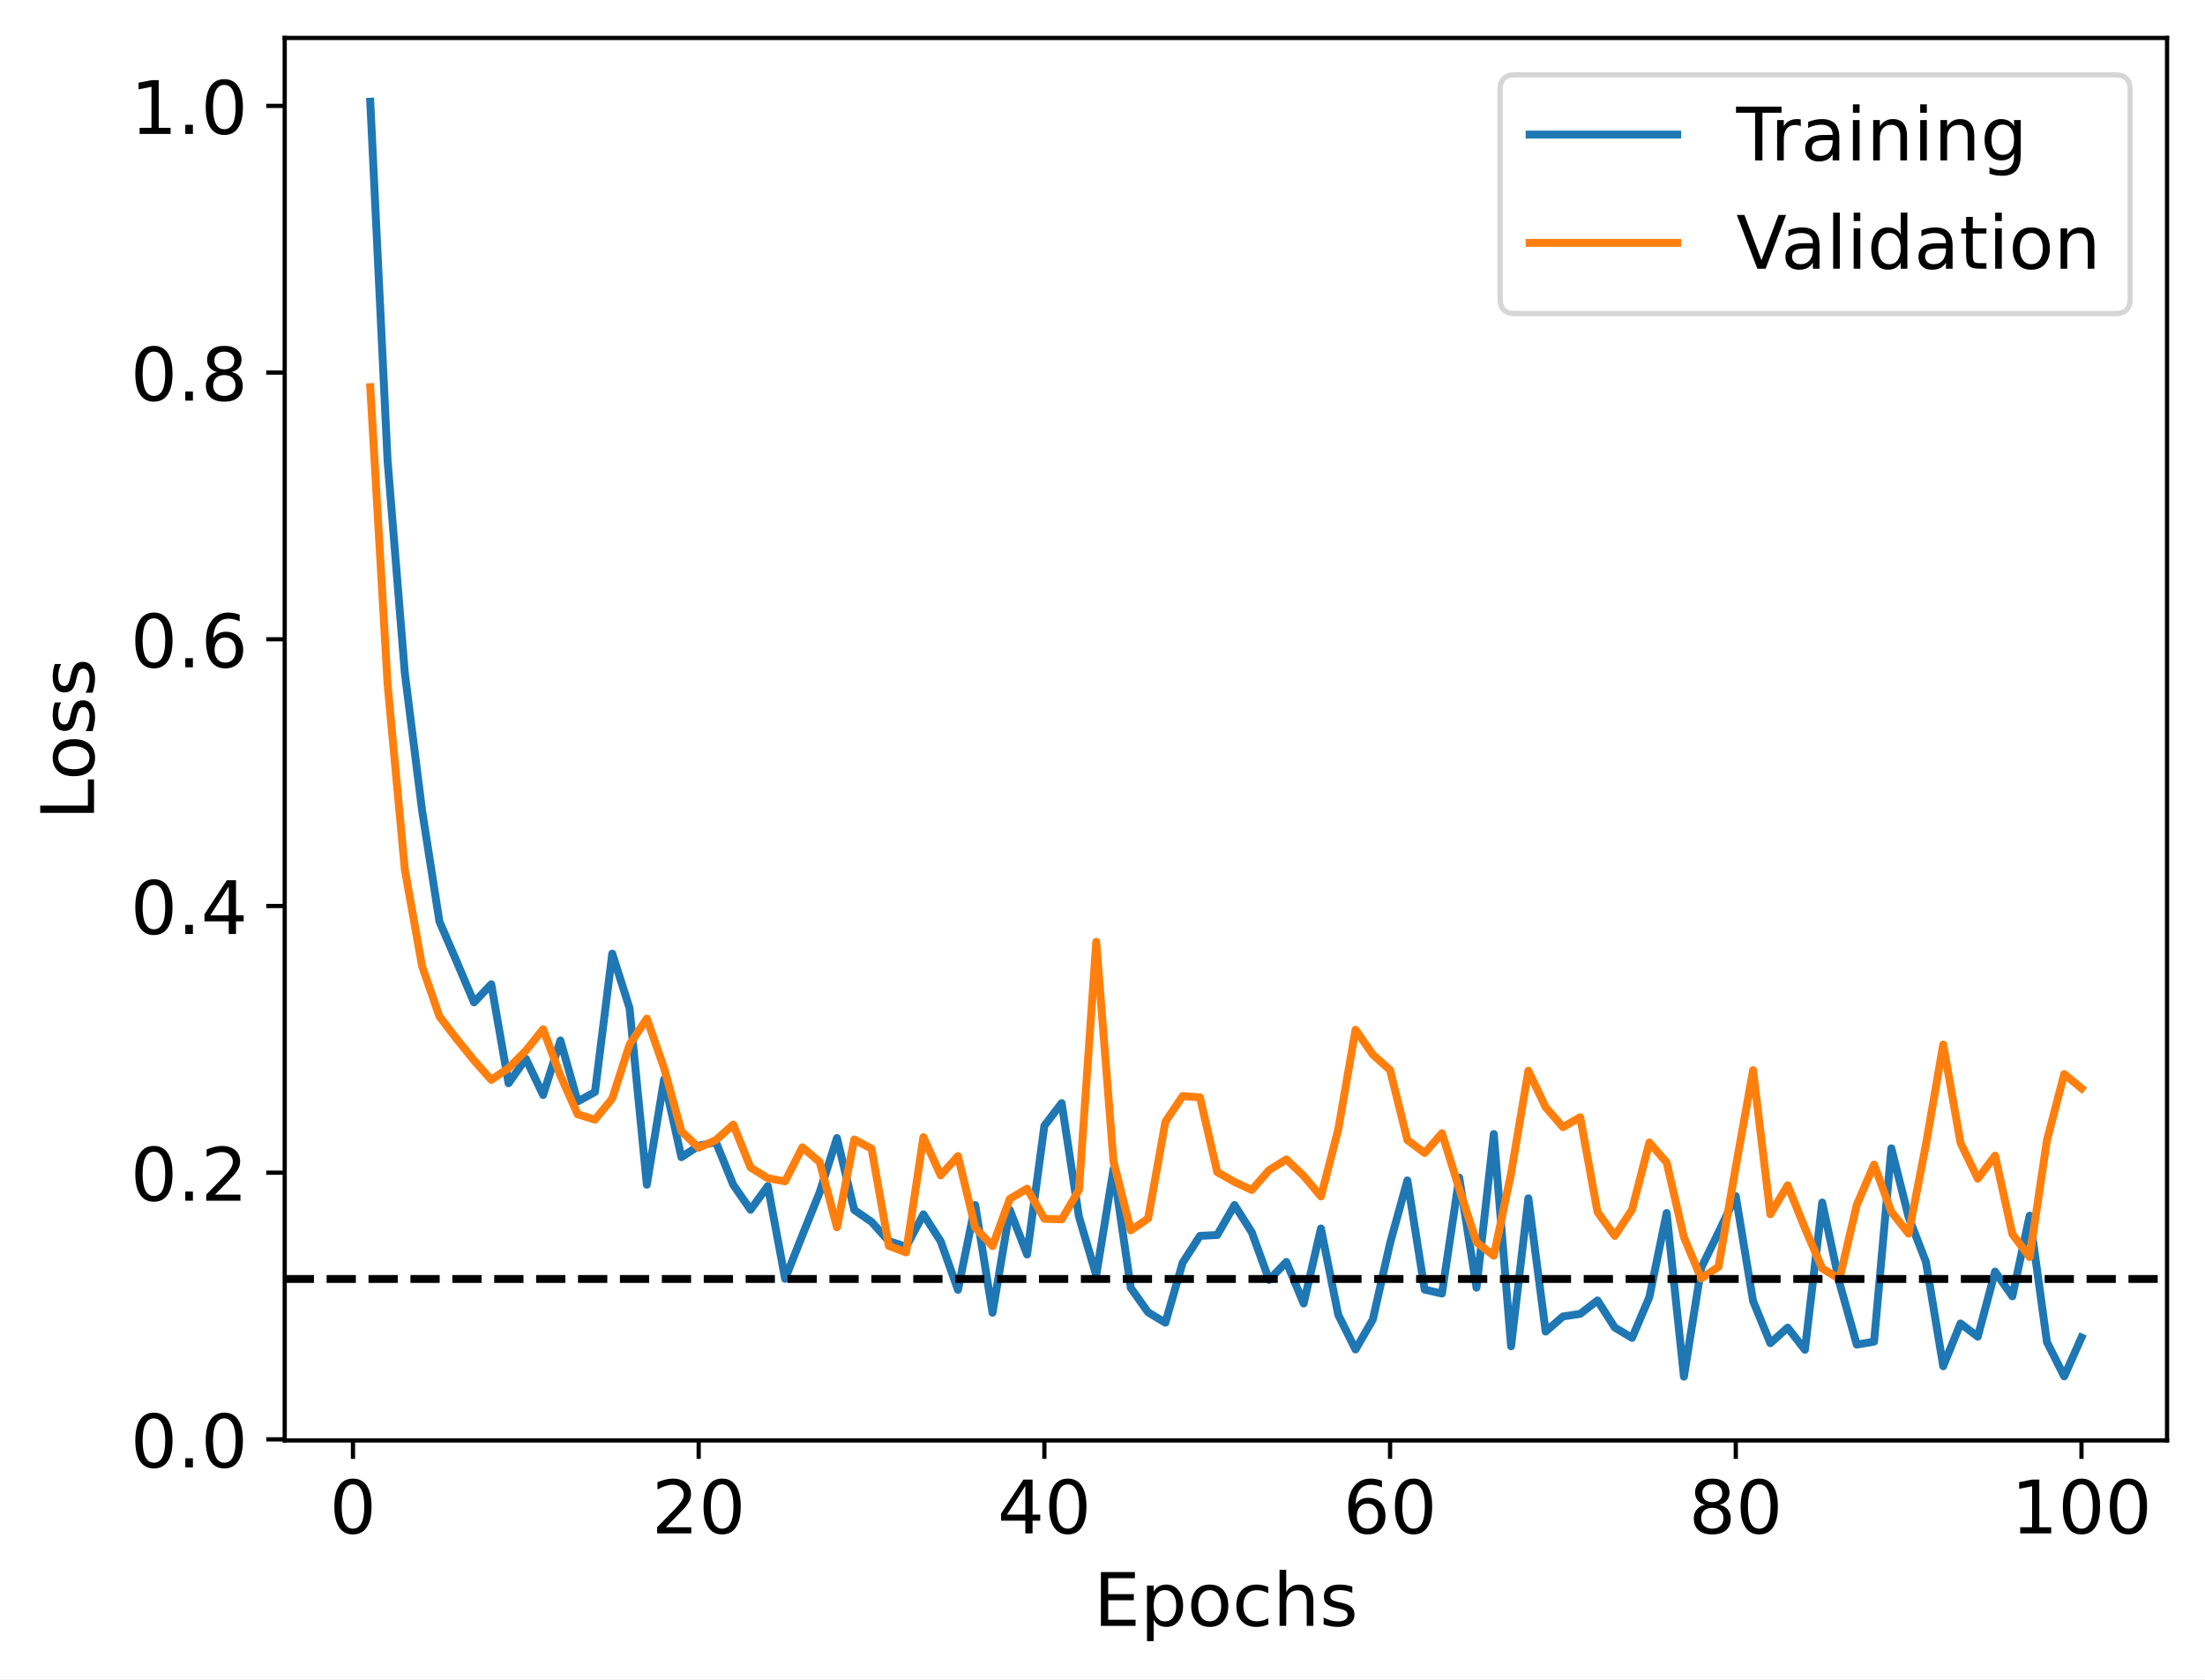
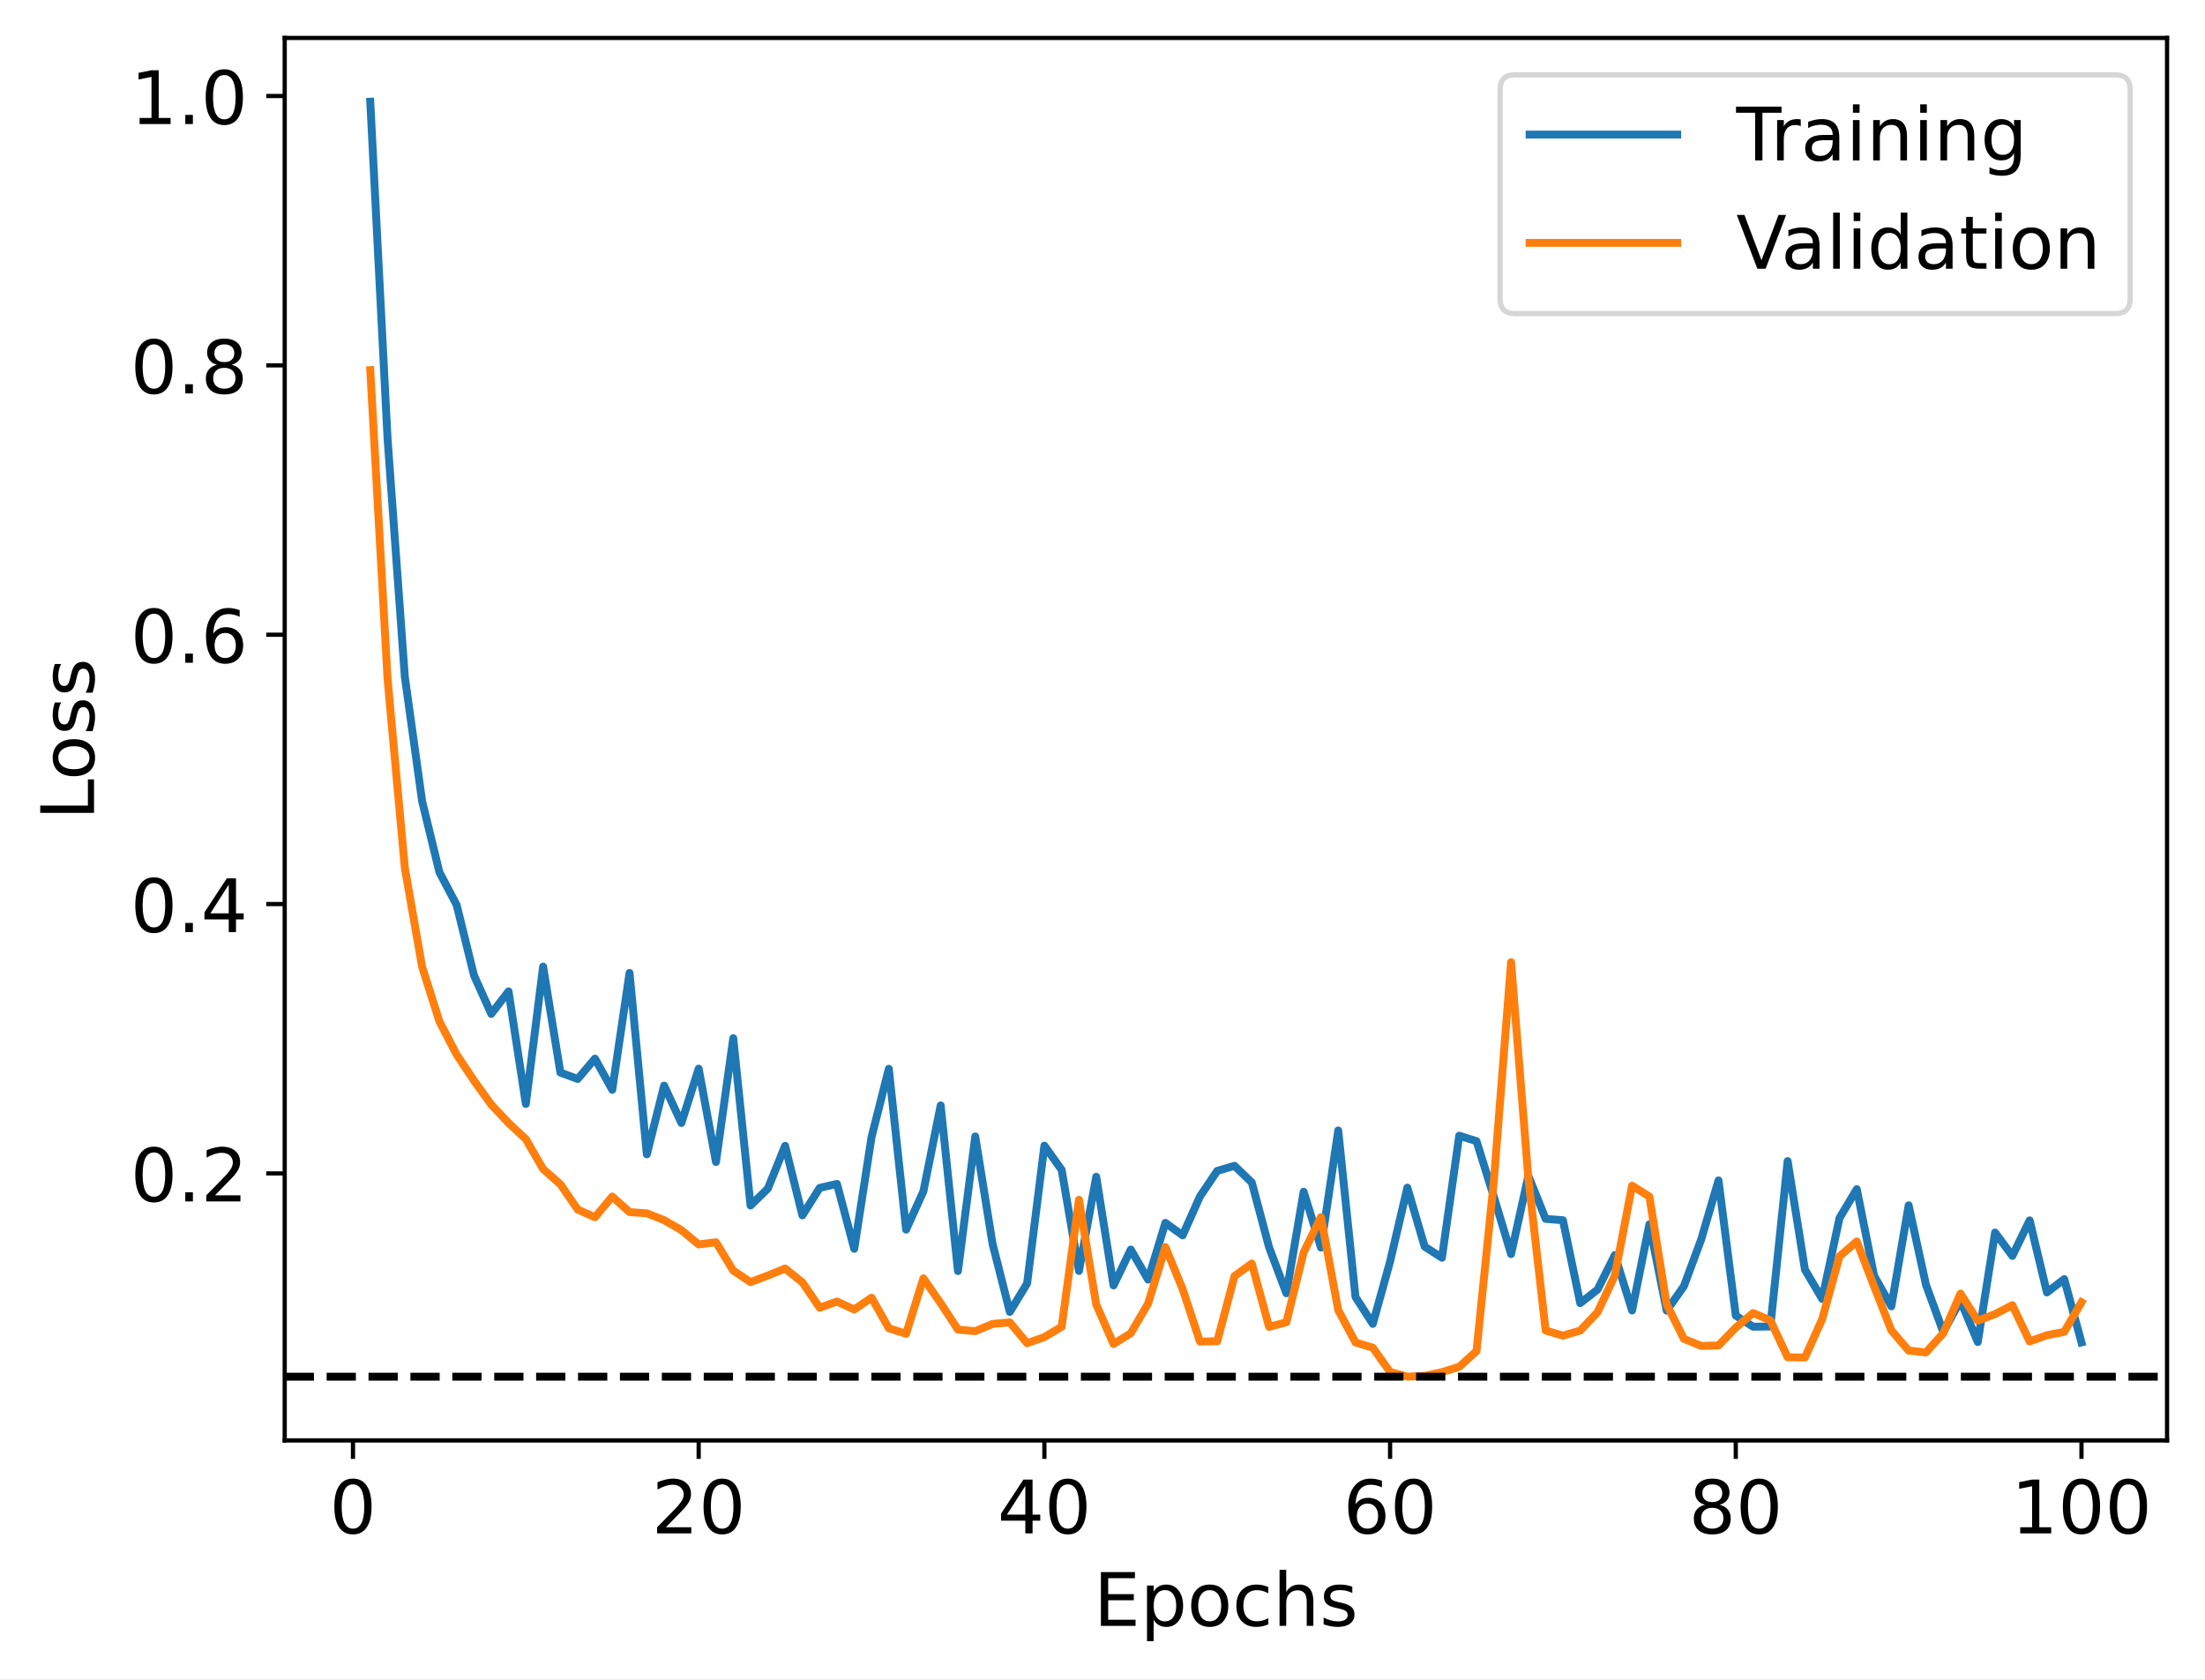
<svg xmlns="http://www.w3.org/2000/svg" xmlns:xlink="http://www.w3.org/1999/xlink" width="418.334pt" height="318.611pt" viewBox="0 0 418.334 318.611" version="1.1">
  <defs>
    <style type="text/css">*{stroke-linejoin: round; stroke-linecap: butt}</style>
  </defs>
  <g id="figure_1">
    <g id="patch_1">
      <path d="M 0 318.611  L 418.334 318.611  L 418.334 0  L 0 0  z " style="fill: #ffffff" />
    </g>
    <g id="axes_1">
      <g id="patch_2">
        <path d="M 54.014 273.312  L 411.134 273.312  L 411.134 7.2  L 54.014 7.2  z " style="fill: #ffffff" />
      </g>
      <g id="matplotlib.axis_1">
        <g id="xtick_1">
          <g id="line2d_1">
            <defs>
-               <path id="m401afde6c8" d="M 0 0  L 0 3.5  " style="stroke: #000000; stroke-width: 0.8" />
-             </defs>
-             <g>
-               <use xlink:href="#m401afde6c8" x="66.967" y="273.312" style="stroke: #000000; stroke-width: 0.8" />
+               <path id="m8da140852c" d="M 0 0  L 0 3.5  " style="stroke: #000000; stroke-width: 0.8" />
+             </defs>
+             <g>
+               <use xlink:href="#m8da140852c" x="66.967" y="273.312" style="stroke: #000000; stroke-width: 0.8" />
            </g>
          </g>
          <g id="text_1">
            <g transform="translate(62.51339 290.9498) scale(0.14 -0.14)">
              <defs>
                <path id="DejaVuSans-30" d="M 2034 4250  Q 1547 4250 1301 3770  Q 1056 3291 1056 2328  Q 1056 1369 1301 889  Q 1547 409 2034 409  Q 2525 409 2770 889  Q 3016 1369 3016 2328  Q 3016 3291 2770 3770  Q 2525 4250 2034 4250  z M 2034 4750  Q 2819 4750 3233 4129  Q 3647 3509 3647 2328  Q 3647 1150 3233 529  Q 2819 -91 2034 -91  Q 1250 -91 836 529  Q 422 1150 422 2328  Q 422 3509 836 4129  Q 1250 4750 2034 4750  z " transform="scale(0.015625)" />
              </defs>
              <use xlink:href="#DejaVuSans-30" />
            </g>
          </g>
        </g>
        <g id="xtick_2">
          <g id="line2d_2">
            <g>
-               <use xlink:href="#m401afde6c8" x="132.554" y="273.312" style="stroke: #000000; stroke-width: 0.8" />
+               <use xlink:href="#m8da140852c" x="132.554" y="273.312" style="stroke: #000000; stroke-width: 0.8" />
            </g>
          </g>
          <g id="text_2">
            <g transform="translate(123.6464 290.9498) scale(0.14 -0.14)">
              <defs>
                <path id="DejaVuSans-32" d="M 1228 531  L 3431 531  L 3431 0  L 469 0  L 469 531  Q 828 903 1448 1529  Q 2069 2156 2228 2338  Q 2531 2678 2651 2914  Q 2772 3150 2772 3378  Q 2772 3750 2511 3984  Q 2250 4219 1831 4219  Q 1534 4219 1204 4116  Q 875 4013 500 3803  L 500 4441  Q 881 4594 1212 4672  Q 1544 4750 1819 4750  Q 2544 4750 2975 4387  Q 3406 4025 3406 3419  Q 3406 3131 3298 2873  Q 3191 2616 2906 2266  Q 2828 2175 2409 1742  Q 1991 1309 1228 531  z " transform="scale(0.015625)" />
              </defs>
              <use xlink:href="#DejaVuSans-32" />
              <use xlink:href="#DejaVuSans-30" x="63.623" />
            </g>
          </g>
        </g>
        <g id="xtick_3">
          <g id="line2d_3">
            <g>
-               <use xlink:href="#m401afde6c8" x="198.141" y="273.312" style="stroke: #000000; stroke-width: 0.8" />
+               <use xlink:href="#m8da140852c" x="198.141" y="273.312" style="stroke: #000000; stroke-width: 0.8" />
            </g>
          </g>
          <g id="text_3">
            <g transform="translate(189.2332 290.9498) scale(0.14 -0.14)">
              <defs>
                <path id="DejaVuSans-34" d="M 2419 4116  L 825 1625  L 2419 1625  L 2419 4116  z M 2253 4666  L 3047 4666  L 3047 1625  L 3713 1625  L 3713 1100  L 3047 1100  L 3047 0  L 2419 0  L 2419 1100  L 313 1100  L 313 1709  L 2253 4666  z " transform="scale(0.015625)" />
              </defs>
              <use xlink:href="#DejaVuSans-34" />
              <use xlink:href="#DejaVuSans-30" x="63.623" />
            </g>
          </g>
        </g>
        <g id="xtick_4">
          <g id="line2d_4">
            <g>
-               <use xlink:href="#m401afde6c8" x="263.727" y="273.312" style="stroke: #000000; stroke-width: 0.8" />
+               <use xlink:href="#m8da140852c" x="263.727" y="273.312" style="stroke: #000000; stroke-width: 0.8" />
            </g>
          </g>
          <g id="text_4">
            <g transform="translate(254.82 290.9498) scale(0.14 -0.14)">
              <defs>
                <path id="DejaVuSans-36" d="M 2113 2584  Q 1688 2584 1439 2293  Q 1191 2003 1191 1497  Q 1191 994 1439 701  Q 1688 409 2113 409  Q 2538 409 2786 701  Q 3034 994 3034 1497  Q 3034 2003 2786 2293  Q 2538 2584 2113 2584  z M 3366 4563  L 3366 3988  Q 3128 4100 2886 4159  Q 2644 4219 2406 4219  Q 1781 4219 1451 3797  Q 1122 3375 1075 2522  Q 1259 2794 1537 2939  Q 1816 3084 2150 3084  Q 2853 3084 3261 2657  Q 3669 2231 3669 1497  Q 3669 778 3244 343  Q 2819 -91 2113 -91  Q 1303 -91 875 529  Q 447 1150 447 2328  Q 447 3434 972 4092  Q 1497 4750 2381 4750  Q 2619 4750 2861 4703  Q 3103 4656 3366 4563  z " transform="scale(0.015625)" />
              </defs>
              <use xlink:href="#DejaVuSans-36" />
              <use xlink:href="#DejaVuSans-30" x="63.623" />
            </g>
          </g>
        </g>
        <g id="xtick_5">
          <g id="line2d_5">
            <g>
-               <use xlink:href="#m401afde6c8" x="329.314" y="273.312" style="stroke: #000000; stroke-width: 0.8" />
+               <use xlink:href="#m8da140852c" x="329.314" y="273.312" style="stroke: #000000; stroke-width: 0.8" />
            </g>
          </g>
          <g id="text_5">
            <g transform="translate(320.4067 290.9498) scale(0.14 -0.14)">
              <defs>
                <path id="DejaVuSans-38" d="M 2034 2216  Q 1584 2216 1326 1975  Q 1069 1734 1069 1313  Q 1069 891 1326 650  Q 1584 409 2034 409  Q 2484 409 2743 651  Q 3003 894 3003 1313  Q 3003 1734 2745 1975  Q 2488 2216 2034 2216  z M 1403 2484  Q 997 2584 770 2862  Q 544 3141 544 3541  Q 544 4100 942 4425  Q 1341 4750 2034 4750  Q 2731 4750 3128 4425  Q 3525 4100 3525 3541  Q 3525 3141 3298 2862  Q 3072 2584 2669 2484  Q 3125 2378 3379 2068  Q 3634 1759 3634 1313  Q 3634 634 3220 271  Q 2806 -91 2034 -91  Q 1263 -91 848 271  Q 434 634 434 1313  Q 434 1759 690 2068  Q 947 2378 1403 2484  z M 1172 3481  Q 1172 3119 1398 2916  Q 1625 2713 2034 2713  Q 2441 2713 2670 2916  Q 2900 3119 2900 3481  Q 2900 3844 2670 4047  Q 2441 4250 2034 4250  Q 1625 4250 1398 4047  Q 1172 3844 1172 3481  z " transform="scale(0.015625)" />
              </defs>
              <use xlink:href="#DejaVuSans-38" />
              <use xlink:href="#DejaVuSans-30" x="63.623" />
            </g>
          </g>
        </g>
        <g id="xtick_6">
          <g id="line2d_6">
            <g>
-               <use xlink:href="#m401afde6c8" x="394.901" y="273.312" style="stroke: #000000; stroke-width: 0.8" />
+               <use xlink:href="#m8da140852c" x="394.901" y="273.312" style="stroke: #000000; stroke-width: 0.8" />
            </g>
          </g>
          <g id="text_6">
            <g transform="translate(381.5398 290.9498) scale(0.14 -0.14)">
              <defs>
                <path id="DejaVuSans-31" d="M 794 531  L 1825 531  L 1825 4091  L 703 3866  L 703 4441  L 1819 4666  L 2450 4666  L 2450 531  L 3481 531  L 3481 0  L 794 0  L 794 531  z " transform="scale(0.015625)" />
              </defs>
              <use xlink:href="#DejaVuSans-31" />
              <use xlink:href="#DejaVuSans-30" x="63.623" />
              <use xlink:href="#DejaVuSans-30" x="127.246" />
            </g>
          </g>
        </g>
        <g id="text_7">
          <g transform="translate(207.4919 308.4992) scale(0.14 -0.14)">
            <defs>
              <path id="DejaVuSans-45" d="M 628 4666  L 3578 4666  L 3578 4134  L 1259 4134  L 1259 2753  L 3481 2753  L 3481 2222  L 1259 2222  L 1259 531  L 3634 531  L 3634 0  L 628 0  L 628 4666  z " transform="scale(0.015625)" />
              <path id="DejaVuSans-70" d="M 1159 525  L 1159 -1331  L 581 -1331  L 581 3500  L 1159 3500  L 1159 2969  Q 1341 3281 1617 3432  Q 1894 3584 2278 3584  Q 2916 3584 3314 3078  Q 3713 2572 3713 1747  Q 3713 922 3314 415  Q 2916 -91 2278 -91  Q 1894 -91 1617 61  Q 1341 213 1159 525  z M 3116 1747  Q 3116 2381 2855 2742  Q 2594 3103 2138 3103  Q 1681 3103 1420 2742  Q 1159 2381 1159 1747  Q 1159 1113 1420 752  Q 1681 391 2138 391  Q 2594 391 2855 752  Q 3116 1113 3116 1747  z " transform="scale(0.015625)" />
              <path id="DejaVuSans-6f" d="M 1959 3097  Q 1497 3097 1228 2736  Q 959 2375 959 1747  Q 959 1119 1226 758  Q 1494 397 1959 397  Q 2419 397 2687 759  Q 2956 1122 2956 1747  Q 2956 2369 2687 2733  Q 2419 3097 1959 3097  z M 1959 3584  Q 2709 3584 3137 3096  Q 3566 2609 3566 1747  Q 3566 888 3137 398  Q 2709 -91 1959 -91  Q 1206 -91 779 398  Q 353 888 353 1747  Q 353 2609 779 3096  Q 1206 3584 1959 3584  z " transform="scale(0.015625)" />
              <path id="DejaVuSans-63" d="M 3122 3366  L 3122 2828  Q 2878 2963 2633 3030  Q 2388 3097 2138 3097  Q 1578 3097 1268 2742  Q 959 2388 959 1747  Q 959 1106 1268 751  Q 1578 397 2138 397  Q 2388 397 2633 464  Q 2878 531 3122 666  L 3122 134  Q 2881 22 2623 -34  Q 2366 -91 2075 -91  Q 1284 -91 818 406  Q 353 903 353 1747  Q 353 2603 823 3093  Q 1294 3584 2113 3584  Q 2378 3584 2631 3529  Q 2884 3475 3122 3366  z " transform="scale(0.015625)" />
              <path id="DejaVuSans-68" d="M 3513 2113  L 3513 0  L 2938 0  L 2938 2094  Q 2938 2591 2744 2837  Q 2550 3084 2163 3084  Q 1697 3084 1428 2787  Q 1159 2491 1159 1978  L 1159 0  L 581 0  L 581 4863  L 1159 4863  L 1159 2956  Q 1366 3272 1645 3428  Q 1925 3584 2291 3584  Q 2894 3584 3203 3211  Q 3513 2838 3513 2113  z " transform="scale(0.015625)" />
              <path id="DejaVuSans-73" d="M 2834 3397  L 2834 2853  Q 2591 2978 2328 3040  Q 2066 3103 1784 3103  Q 1356 3103 1142 2972  Q 928 2841 928 2578  Q 928 2378 1081 2264  Q 1234 2150 1697 2047  L 1894 2003  Q 2506 1872 2764 1633  Q 3022 1394 3022 966  Q 3022 478 2636 193  Q 2250 -91 1575 -91  Q 1294 -91 989 -36  Q 684 19 347 128  L 347 722  Q 666 556 975 473  Q 1284 391 1588 391  Q 1994 391 2212 530  Q 2431 669 2431 922  Q 2431 1156 2273 1281  Q 2116 1406 1581 1522  L 1381 1569  Q 847 1681 609 1914  Q 372 2147 372 2553  Q 372 3047 722 3315  Q 1072 3584 1716 3584  Q 2034 3584 2315 3537  Q 2597 3491 2834 3397  z " transform="scale(0.015625)" />
            </defs>
            <use xlink:href="#DejaVuSans-45" />
            <use xlink:href="#DejaVuSans-70" x="63.184" />
            <use xlink:href="#DejaVuSans-6f" x="126.66" />
            <use xlink:href="#DejaVuSans-63" x="187.842" />
            <use xlink:href="#DejaVuSans-68" x="242.822" />
            <use xlink:href="#DejaVuSans-73" x="306.201" />
          </g>
        </g>
      </g>
      <g id="matplotlib.axis_2">
        <g id="ytick_1">
          <g id="line2d_7">
            <defs>
-               <path id="meaeb3cf572" d="M 0 0  L -3.5 0  " style="stroke: #000000; stroke-width: 0.8" />
-             </defs>
-             <g>
-               <use xlink:href="#meaeb3cf572" x="54.014" y="273.111" style="stroke: #000000; stroke-width: 0.8" />
+               <path id="m1b72b63ff2" d="M 0 0  L -3.5 0  " style="stroke: #000000; stroke-width: 0.8" />
+             </defs>
+             <g>
+               <use xlink:href="#m1b72b63ff2" x="54.014" y="222.647" style="stroke: #000000; stroke-width: 0.8" />
            </g>
          </g>
          <g id="text_8">
-             <g transform="translate(24.74938 278.4301) scale(0.14 -0.14)">
+             <g transform="translate(24.74938 227.9657) scale(0.14 -0.14)">
              <defs>
                <path id="DejaVuSans-2e" d="M 684 794  L 1344 794  L 1344 0  L 684 0  L 684 794  z " transform="scale(0.015625)" />
              </defs>
              <use xlink:href="#DejaVuSans-30" />
              <use xlink:href="#DejaVuSans-2e" x="63.623" />
-               <use xlink:href="#DejaVuSans-30" x="95.41" />
+               <use xlink:href="#DejaVuSans-32" x="95.41" />
            </g>
          </g>
        </g>
        <g id="ytick_2">
          <g id="line2d_8">
            <g>
-               <use xlink:href="#meaeb3cf572" x="54.014" y="222.507" style="stroke: #000000; stroke-width: 0.8" />
+               <use xlink:href="#m1b72b63ff2" x="54.014" y="171.54" style="stroke: #000000; stroke-width: 0.8" />
            </g>
          </g>
          <g id="text_9">
-             <g transform="translate(24.74938 227.8264) scale(0.14 -0.14)">
-               <use xlink:href="#DejaVuSans-30" />
-               <use xlink:href="#DejaVuSans-2e" x="63.623" />
-               <use xlink:href="#DejaVuSans-32" x="95.41" />
+             <g transform="translate(24.74938 176.8585) scale(0.14 -0.14)">
+               <use xlink:href="#DejaVuSans-30" />
+               <use xlink:href="#DejaVuSans-2e" x="63.623" />
+               <use xlink:href="#DejaVuSans-34" x="95.41" />
            </g>
          </g>
        </g>
        <g id="ytick_3">
          <g id="line2d_9">
            <g>
-               <use xlink:href="#meaeb3cf572" x="54.014" y="171.904" style="stroke: #000000; stroke-width: 0.8" />
+               <use xlink:href="#m1b72b63ff2" x="54.014" y="120.432" style="stroke: #000000; stroke-width: 0.8" />
            </g>
          </g>
          <g id="text_10">
-             <g transform="translate(24.74938 177.2226) scale(0.14 -0.14)">
-               <use xlink:href="#DejaVuSans-30" />
-               <use xlink:href="#DejaVuSans-2e" x="63.623" />
-               <use xlink:href="#DejaVuSans-34" x="95.41" />
+             <g transform="translate(24.74938 125.7512) scale(0.14 -0.14)">
+               <use xlink:href="#DejaVuSans-30" />
+               <use xlink:href="#DejaVuSans-2e" x="63.623" />
+               <use xlink:href="#DejaVuSans-36" x="95.41" />
            </g>
          </g>
        </g>
        <g id="ytick_4">
          <g id="line2d_10">
            <g>
-               <use xlink:href="#meaeb3cf572" x="54.014" y="121.3" style="stroke: #000000; stroke-width: 0.8" />
+               <use xlink:href="#m1b72b63ff2" x="54.014" y="69.325" style="stroke: #000000; stroke-width: 0.8" />
            </g>
          </g>
          <g id="text_11">
-             <g transform="translate(24.74938 126.6189) scale(0.14 -0.14)">
-               <use xlink:href="#DejaVuSans-30" />
-               <use xlink:href="#DejaVuSans-2e" x="63.623" />
-               <use xlink:href="#DejaVuSans-36" x="95.41" />
+             <g transform="translate(24.74938 74.64396) scale(0.14 -0.14)">
+               <use xlink:href="#DejaVuSans-30" />
+               <use xlink:href="#DejaVuSans-2e" x="63.623" />
+               <use xlink:href="#DejaVuSans-38" x="95.41" />
            </g>
          </g>
        </g>
        <g id="ytick_5">
          <g id="line2d_11">
            <g>
-               <use xlink:href="#meaeb3cf572" x="54.014" y="70.696" style="stroke: #000000; stroke-width: 0.8" />
+               <use xlink:href="#m1b72b63ff2" x="54.014" y="18.218" style="stroke: #000000; stroke-width: 0.8" />
            </g>
          </g>
          <g id="text_12">
-             <g transform="translate(24.74938 76.01521) scale(0.14 -0.14)">
-               <use xlink:href="#DejaVuSans-30" />
-               <use xlink:href="#DejaVuSans-2e" x="63.623" />
-               <use xlink:href="#DejaVuSans-38" x="95.41" />
-             </g>
-           </g>
-         </g>
-         <g id="ytick_6">
-           <g id="line2d_12">
-             <g>
-               <use xlink:href="#meaeb3cf572" x="54.014" y="20.093" style="stroke: #000000; stroke-width: 0.8" />
-             </g>
-           </g>
-           <g id="text_13">
-             <g transform="translate(24.74938 25.41149) scale(0.14 -0.14)">
+             <g transform="translate(24.74938 23.53671) scale(0.14 -0.14)">
              <use xlink:href="#DejaVuSans-31" />
              <use xlink:href="#DejaVuSans-2e" x="63.623" />
              <use xlink:href="#DejaVuSans-30" x="95.41" />
            </g>
          </g>
        </g>
-         <g id="text_14">
+         <g id="text_13">
          <g transform="translate(17.83781 155.6101) rotate(-90) scale(0.14 -0.14)">
            <defs>
              <path id="DejaVuSans-4c" d="M 628 4666  L 1259 4666  L 1259 531  L 3531 531  L 3531 0  L 628 0  L 628 4666  z " transform="scale(0.015625)" />
            </defs>
            <use xlink:href="#DejaVuSans-4c" />
            <use xlink:href="#DejaVuSans-6f" x="53.963" />
            <use xlink:href="#DejaVuSans-73" x="115.145" />
            <use xlink:href="#DejaVuSans-73" x="167.244" />
          </g>
        </g>
      </g>
+       <g id="line2d_12">
+         <path d="M 70.246 19.296  L 73.526 83.179  L 76.805 128.418  L 80.084 152.016  L 83.364 165.499  L 86.643 171.729  L 89.923 185.077  L 93.202 192.374  L 96.481 188.109  L 99.761 209.466  L 103.04 183.41  L 106.319 203.514  L 109.599 204.728  L 112.878 200.868  L 116.157 206.777  L 119.437 184.609  L 122.716 219.029  L 125.995 205.989  L 129.275 213.081  L 132.554 202.769  L 135.833 220.476  L 139.113 196.988  L 142.392 228.735  L 145.671 225.537  L 148.951 217.418  L 152.23 230.606  L 155.509 225.395  L 158.789 224.64  L 162.068 236.955  L 165.347 215.765  L 168.627 202.793  L 171.906 233.31  L 175.185 226.057  L 178.465 209.748  L 181.744 241.177  L 185.023 215.636  L 188.303 235.989  L 191.582 248.931  L 194.861 243.526  L 198.141 217.379  L 201.42 221.982  L 204.699 241.149  L 207.979 223.281  L 211.258 243.9  L 214.537 237.094  L 217.817 242.805  L 221.096 232.032  L 224.375 234.397  L 227.655 227.024  L 230.934 222.17  L 234.213 221.211  L 237.493 224.366  L 240.772 236.675  L 244.051 245.392  L 247.331 226.124  L 250.61 236.713  L 253.889 214.498  L 257.169 246.105  L 260.448 251.198  L 263.727 239.367  L 267.007 225.351  L 270.286 236.54  L 273.565 238.649  L 276.845 215.492  L 280.124 216.529  L 283.404 227.053  L 286.683 237.953  L 289.962 223.126  L 293.242 231.274  L 296.521 231.532  L 299.8 247.263  L 303.08 244.702  L 306.359 238.15  L 309.638 248.656  L 312.918 232.306  L 316.197 248.685  L 319.476 244.029  L 322.756 235.162  L 326.035 223.98  L 329.314 249.631  L 332.594 251.734  L 335.873 251.696  L 339.152 220.307  L 342.432 240.906  L 345.711 246.462  L 348.99 231.118  L 352.27 225.637  L 355.549 242.066  L 358.828 247.876  L 362.108 228.704  L 365.387 243.748  L 368.666 252.731  L 371.946 246.782  L 375.225 254.641  L 378.504 233.87  L 381.784 238.305  L 385.063 231.558  L 388.342 245.235  L 391.622 242.71  L 394.901 254.705  " clip-path="url(#p413dafae0c)" style="fill: none; stroke: #1f77b4; stroke-width: 1.5; stroke-linecap: square" />
+       </g>
      <g id="line2d_13">
-         <path d="M 70.246 19.296  L 73.526 87.298  L 76.805 127.727  L 80.084 153.822  L 83.364 174.829  L 86.643 182.457  L 89.923 190.193  L 93.202 186.756  L 96.481 205.548  L 99.761 200.886  L 103.04 207.768  L 106.319 197.431  L 109.599 209.004  L 112.878 207.196  L 116.157 180.941  L 119.437 191.279  L 122.716 224.795  L 125.995 204.781  L 129.275 219.577  L 132.554 217.399  L 135.833 216.731  L 139.113 224.812  L 142.392 229.548  L 145.671 225.048  L 148.951 242.656  L 152.23 234.369  L 155.509 226.23  L 158.789 215.94  L 162.068 229.573  L 165.347 231.836  L 168.627 235.496  L 171.906 236.568  L 175.185 230.415  L 178.465 235.52  L 181.744 244.737  L 185.023 228.656  L 188.303 249.081  L 191.582 229.583  L 194.861 238.028  L 198.141 213.595  L 201.42 209.315  L 204.699 230.867  L 207.979 241.996  L 211.258 221.802  L 214.537 244.383  L 217.817 249.002  L 221.096 250.983  L 224.375 239.585  L 227.655 234.504  L 230.934 234.339  L 234.213 228.645  L 237.493 233.828  L 240.772 242.85  L 244.051 239.45  L 247.331 247.33  L 250.61 233.089  L 253.889 249.474  L 257.169 256.056  L 260.448 250.377  L 263.727 235.879  L 267.007 223.979  L 270.286 244.692  L 273.565 245.446  L 276.845 223.432  L 280.124 244.334  L 283.404 215.169  L 286.683 255.454  L 289.962 227.369  L 293.242 252.656  L 296.521 249.795  L 299.8 249.3  L 303.08 246.756  L 306.359 251.896  L 309.638 253.857  L 312.918 246.113  L 316.197 230.161  L 319.476 261.216  L 322.756 240.562  L 326.035 233.844  L 329.314 226.954  L 332.594 246.868  L 335.873 254.865  L 339.152 251.913  L 342.432 256.116  L 345.711 228.172  L 348.99 243.444  L 352.27 255.132  L 355.549 254.566  L 358.828 217.889  L 362.108 230.944  L 365.387 239.433  L 368.666 259.237  L 371.946 251.122  L 375.225 253.625  L 378.504 241.279  L 381.784 245.971  L 385.063 230.667  L 388.342 254.639  L 391.622 261.162  L 394.901 253.787  " clip-path="url(#pd788237006)" style="fill: none; stroke: #1f77b4; stroke-width: 1.5; stroke-linecap: square" />
+         <path d="M 70.246 70.223  L 73.526 128.809  L 76.805 164.684  L 80.084 183.454  L 83.364 193.802  L 86.643 200.125  L 89.923 205.035  L 93.202 209.597  L 96.481 213.082  L 99.761 216.146  L 103.04 221.819  L 106.319 224.708  L 109.599 229.498  L 112.878 230.965  L 116.157 227.039  L 119.437 229.988  L 122.716 230.218  L 125.995 231.515  L 129.275 233.413  L 132.554 236.121  L 135.833 235.709  L 139.113 241.087  L 142.392 243.272  L 145.671 242.03  L 148.951 240.695  L 152.23 243.313  L 155.509 248.134  L 158.789 246.963  L 162.068 248.467  L 165.347 246.226  L 168.627 252.025  L 171.906 253.081  L 175.185 242.56  L 178.465 247.279  L 181.744 252.279  L 185.023 252.583  L 188.303 251.214  L 191.582 250.915  L 194.861 254.866  L 198.141 253.702  L 201.42 251.746  L 204.699 227.651  L 207.979 247.525  L 211.258 255.018  L 214.537 252.972  L 217.817 247.345  L 221.096 236.622  L 224.375 244.606  L 227.655 254.557  L 230.934 254.497  L 234.213 242.131  L 237.493 239.74  L 240.772 251.763  L 244.051 250.89  L 247.331 237.621  L 250.61 230.942  L 253.889 248.579  L 257.169 254.715  L 260.448 255.717  L 263.727 260.316  L 267.007 261.216  L 270.286 261.067  L 273.565 260.351  L 276.845 259.335  L 280.124 256.377  L 283.404 224.15  L 286.683 182.562  L 289.962 223.607  L 293.242 252.456  L 296.521 253.431  L 299.8 252.466  L 303.08 249.001  L 306.359 242.037  L 309.638 224.979  L 312.918 227.043  L 316.197 247.478  L 319.476 254.044  L 322.756 255.378  L 326.035 255.295  L 329.314 251.903  L 332.594 249.142  L 335.873 250.537  L 339.152 257.533  L 342.432 257.587  L 345.711 250.284  L 348.99 238.387  L 352.27 235.562  L 355.549 244.07  L 358.828 252.413  L 362.108 256.266  L 365.387 256.619  L 368.666 252.987  L 371.946 245.453  L 375.225 250.588  L 378.504 249.347  L 381.784 247.645  L 385.063 254.531  L 388.342 253.352  L 391.622 252.718  L 394.901 247.099  " clip-path="url(#p413dafae0c)" style="fill: none; stroke: #ff7f0e; stroke-width: 1.5; stroke-linecap: square" />
      </g>
      <g id="line2d_14">
-         <path d="M 70.246 73.461  L 73.526 129.736  L 76.805 165.012  L 80.084 183.354  L 83.364 192.857  L 86.643 197.142  L 89.923 201.199  L 93.202 204.901  L 96.481 202.664  L 99.761 199.363  L 103.04 195.292  L 106.319 204.08  L 109.599 211.439  L 112.878 212.444  L 116.157 208.431  L 119.437 198.207  L 122.716 193.264  L 125.995 202.686  L 129.275 214.651  L 132.554 217.776  L 135.833 216.31  L 139.113 213.372  L 142.392 221.527  L 145.671 223.566  L 148.951 224.148  L 152.23 217.693  L 155.509 220.495  L 158.789 232.874  L 162.068 216.214  L 165.347 217.947  L 168.627 236.405  L 171.906 237.638  L 175.185 215.763  L 178.465 223.025  L 181.744 219.361  L 185.023 232.936  L 188.303 236.439  L 191.582 227.483  L 194.861 225.538  L 198.141 231.25  L 201.42 231.374  L 204.699 225.787  L 207.979 178.703  L 211.258 220.407  L 214.537 233.452  L 217.817 231.204  L 221.096 212.856  L 224.375 207.968  L 227.655 208.219  L 230.934 222.397  L 234.213 224.266  L 237.493 225.793  L 240.772 222.029  L 244.051 219.991  L 247.331 223.11  L 250.61 227.018  L 253.889 214.331  L 257.169 195.388  L 260.448 200.09  L 263.727 203.041  L 267.007 216.323  L 270.286 218.779  L 273.565 215.019  L 276.845 225.576  L 280.124 235.707  L 283.404 238.264  L 286.683 222.65  L 289.962 203.171  L 293.242 210.088  L 296.521 213.874  L 299.8 211.986  L 303.08 229.98  L 306.359 234.506  L 309.638 229.5  L 312.918 216.777  L 316.197 220.578  L 319.476 234.761  L 322.756 242.581  L 326.035 240.368  L 329.314 221.411  L 332.594 203.06  L 335.873 230.403  L 339.152 224.895  L 342.432 233.038  L 345.711 240.678  L 348.99 242.678  L 352.27 228.621  L 355.549 220.977  L 358.828 229.941  L 362.108 234.072  L 365.387 217.168  L 368.666 198.192  L 371.946 216.843  L 375.225 223.654  L 378.504 219.279  L 381.784 234.157  L 385.063 238.523  L 388.342 216.389  L 391.622 203.796  L 394.901 206.502  " clip-path="url(#pd788237006)" style="fill: none; stroke: #ff7f0e; stroke-width: 1.5; stroke-linecap: square" />
-       </g>
-       <g id="line2d_15">
-         <path d="M 54.014 242.678  L 411.134 242.678  " clip-path="url(#pd788237006)" style="fill: none; stroke-dasharray: 5.55,2.4; stroke-dashoffset: 0; stroke: #000000; stroke-width: 1.5" />
+         <path d="M 54.014 261.216  L 411.134 261.216  " clip-path="url(#p413dafae0c)" style="fill: none; stroke-dasharray: 5.55,2.4; stroke-dashoffset: 0; stroke: #000000; stroke-width: 1.5" />
      </g>
      <g id="patch_3">
        <path d="M 54.014 273.312  L 54.014 7.2  " style="fill: none; stroke: #000000; stroke-width: 0.8; stroke-linejoin: miter; stroke-linecap: square" />
      </g>
      <g id="patch_4">
        <path d="M 411.134 273.312  L 411.134 7.2  " style="fill: none; stroke: #000000; stroke-width: 0.8; stroke-linejoin: miter; stroke-linecap: square" />
      </g>
      <g id="patch_5">
        <path d="M 54.014 273.312  L 411.134 273.312  " style="fill: none; stroke: #000000; stroke-width: 0.8; stroke-linejoin: miter; stroke-linecap: square" />
      </g>
      <g id="patch_6">
        <path d="M 54.014 7.2  L 411.134 7.2  " style="fill: none; stroke: #000000; stroke-width: 0.8; stroke-linejoin: miter; stroke-linecap: square" />
      </g>
      <g id="legend_1">
        <g id="patch_7">
          <path d="M 287.4 59.499  L 401.334 59.499  Q 404.134 59.499 404.134 56.699  L 404.134 17  Q 404.134 14.2 401.334 14.2  L 287.4 14.2  Q 284.6 14.2 284.6 17  L 284.6 56.699  Q 284.6 59.499 287.4 59.499  z " style="fill: #ffffff; opacity: 0.8; stroke: #cccccc; stroke-linejoin: miter" />
        </g>
-         <g id="line2d_16">
+         <g id="line2d_15">
          <path d="M 290.2 25.538  L 304.2 25.538  L 318.2 25.538  " style="fill: none; stroke: #1f77b4; stroke-width: 1.5; stroke-linecap: square" />
        </g>
-         <g id="text_15">
+         <g id="text_14">
          <g transform="translate(329.4 30.43781) scale(0.14 -0.14)">
            <defs>
              <path id="DejaVuSans-54" d="M -19 4666  L 3928 4666  L 3928 4134  L 2272 4134  L 2272 0  L 1638 0  L 1638 4134  L -19 4134  L -19 4666  z " transform="scale(0.015625)" />
              <path id="DejaVuSans-72" d="M 2631 2963  Q 2534 3019 2420 3045  Q 2306 3072 2169 3072  Q 1681 3072 1420 2755  Q 1159 2438 1159 1844  L 1159 0  L 581 0  L 581 3500  L 1159 3500  L 1159 2956  Q 1341 3275 1631 3429  Q 1922 3584 2338 3584  Q 2397 3584 2469 3576  Q 2541 3569 2628 3553  L 2631 2963  z " transform="scale(0.015625)" />
              <path id="DejaVuSans-61" d="M 2194 1759  Q 1497 1759 1228 1600  Q 959 1441 959 1056  Q 959 750 1161 570  Q 1363 391 1709 391  Q 2188 391 2477 730  Q 2766 1069 2766 1631  L 2766 1759  L 2194 1759  z M 3341 1997  L 3341 0  L 2766 0  L 2766 531  Q 2569 213 2275 61  Q 1981 -91 1556 -91  Q 1019 -91 701 211  Q 384 513 384 1019  Q 384 1609 779 1909  Q 1175 2209 1959 2209  L 2766 2209  L 2766 2266  Q 2766 2663 2505 2880  Q 2244 3097 1772 3097  Q 1472 3097 1187 3025  Q 903 2953 641 2809  L 641 3341  Q 956 3463 1253 3523  Q 1550 3584 1831 3584  Q 2591 3584 2966 3190  Q 3341 2797 3341 1997  z " transform="scale(0.015625)" />
              <path id="DejaVuSans-69" d="M 603 3500  L 1178 3500  L 1178 0  L 603 0  L 603 3500  z M 603 4863  L 1178 4863  L 1178 4134  L 603 4134  L 603 4863  z " transform="scale(0.015625)" />
              <path id="DejaVuSans-6e" d="M 3513 2113  L 3513 0  L 2938 0  L 2938 2094  Q 2938 2591 2744 2837  Q 2550 3084 2163 3084  Q 1697 3084 1428 2787  Q 1159 2491 1159 1978  L 1159 0  L 581 0  L 581 3500  L 1159 3500  L 1159 2956  Q 1366 3272 1645 3428  Q 1925 3584 2291 3584  Q 2894 3584 3203 3211  Q 3513 2838 3513 2113  z " transform="scale(0.015625)" />
              <path id="DejaVuSans-67" d="M 2906 1791  Q 2906 2416 2648 2759  Q 2391 3103 1925 3103  Q 1463 3103 1205 2759  Q 947 2416 947 1791  Q 947 1169 1205 825  Q 1463 481 1925 481  Q 2391 481 2648 825  Q 2906 1169 2906 1791  z M 3481 434  Q 3481 -459 3084 -895  Q 2688 -1331 1869 -1331  Q 1566 -1331 1297 -1286  Q 1028 -1241 775 -1147  L 775 -588  Q 1028 -725 1275 -790  Q 1522 -856 1778 -856  Q 2344 -856 2625 -561  Q 2906 -266 2906 331  L 2906 616  Q 2728 306 2450 153  Q 2172 0 1784 0  Q 1141 0 747 490  Q 353 981 353 1791  Q 353 2603 747 3093  Q 1141 3584 1784 3584  Q 2172 3584 2450 3431  Q 2728 3278 2906 2969  L 2906 3500  L 3481 3500  L 3481 434  z " transform="scale(0.015625)" />
            </defs>
            <use xlink:href="#DejaVuSans-54" />
            <use xlink:href="#DejaVuSans-72" x="46.334" />
            <use xlink:href="#DejaVuSans-61" x="87.447" />
            <use xlink:href="#DejaVuSans-69" x="148.727" />
            <use xlink:href="#DejaVuSans-6e" x="176.51" />
            <use xlink:href="#DejaVuSans-69" x="239.889" />
            <use xlink:href="#DejaVuSans-6e" x="267.672" />
            <use xlink:href="#DejaVuSans-67" x="331.051" />
          </g>
        </g>
-         <g id="line2d_17">
+         <g id="line2d_16">
          <path d="M 290.2 46.087  L 304.2 46.087  L 318.2 46.087  " style="fill: none; stroke: #ff7f0e; stroke-width: 1.5; stroke-linecap: square" />
        </g>
-         <g id="text_16">
+         <g id="text_15">
          <g transform="translate(329.4 50.98719) scale(0.14 -0.14)">
            <defs>
              <path id="DejaVuSans-56" d="M 1831 0  L 50 4666  L 709 4666  L 2188 738  L 3669 4666  L 4325 4666  L 2547 0  L 1831 0  z " transform="scale(0.015625)" />
              <path id="DejaVuSans-6c" d="M 603 4863  L 1178 4863  L 1178 0  L 603 0  L 603 4863  z " transform="scale(0.015625)" />
              <path id="DejaVuSans-64" d="M 2906 2969  L 2906 4863  L 3481 4863  L 3481 0  L 2906 0  L 2906 525  Q 2725 213 2448 61  Q 2172 -91 1784 -91  Q 1150 -91 751 415  Q 353 922 353 1747  Q 353 2572 751 3078  Q 1150 3584 1784 3584  Q 2172 3584 2448 3432  Q 2725 3281 2906 2969  z M 947 1747  Q 947 1113 1208 752  Q 1469 391 1925 391  Q 2381 391 2643 752  Q 2906 1113 2906 1747  Q 2906 2381 2643 2742  Q 2381 3103 1925 3103  Q 1469 3103 1208 2742  Q 947 2381 947 1747  z " transform="scale(0.015625)" />
              <path id="DejaVuSans-74" d="M 1172 4494  L 1172 3500  L 2356 3500  L 2356 3053  L 1172 3053  L 1172 1153  Q 1172 725 1289 603  Q 1406 481 1766 481  L 2356 481  L 2356 0  L 1766 0  Q 1100 0 847 248  Q 594 497 594 1153  L 594 3053  L 172 3053  L 172 3500  L 594 3500  L 594 4494  L 1172 4494  z " transform="scale(0.015625)" />
            </defs>
            <use xlink:href="#DejaVuSans-56" />
            <use xlink:href="#DejaVuSans-61" x="60.658" />
            <use xlink:href="#DejaVuSans-6c" x="121.938" />
            <use xlink:href="#DejaVuSans-69" x="149.721" />
            <use xlink:href="#DejaVuSans-64" x="177.504" />
            <use xlink:href="#DejaVuSans-61" x="240.98" />
            <use xlink:href="#DejaVuSans-74" x="302.26" />
            <use xlink:href="#DejaVuSans-69" x="341.469" />
            <use xlink:href="#DejaVuSans-6f" x="369.252" />
            <use xlink:href="#DejaVuSans-6e" x="430.434" />
          </g>
        </g>
      </g>
    </g>
  </g>
  <defs>
-     <clipPath id="pd788237006">
+     <clipPath id="p413dafae0c">
      <rect x="54.014" y="7.2" width="357.12" height="266.112" />
    </clipPath>
  </defs>
</svg>
